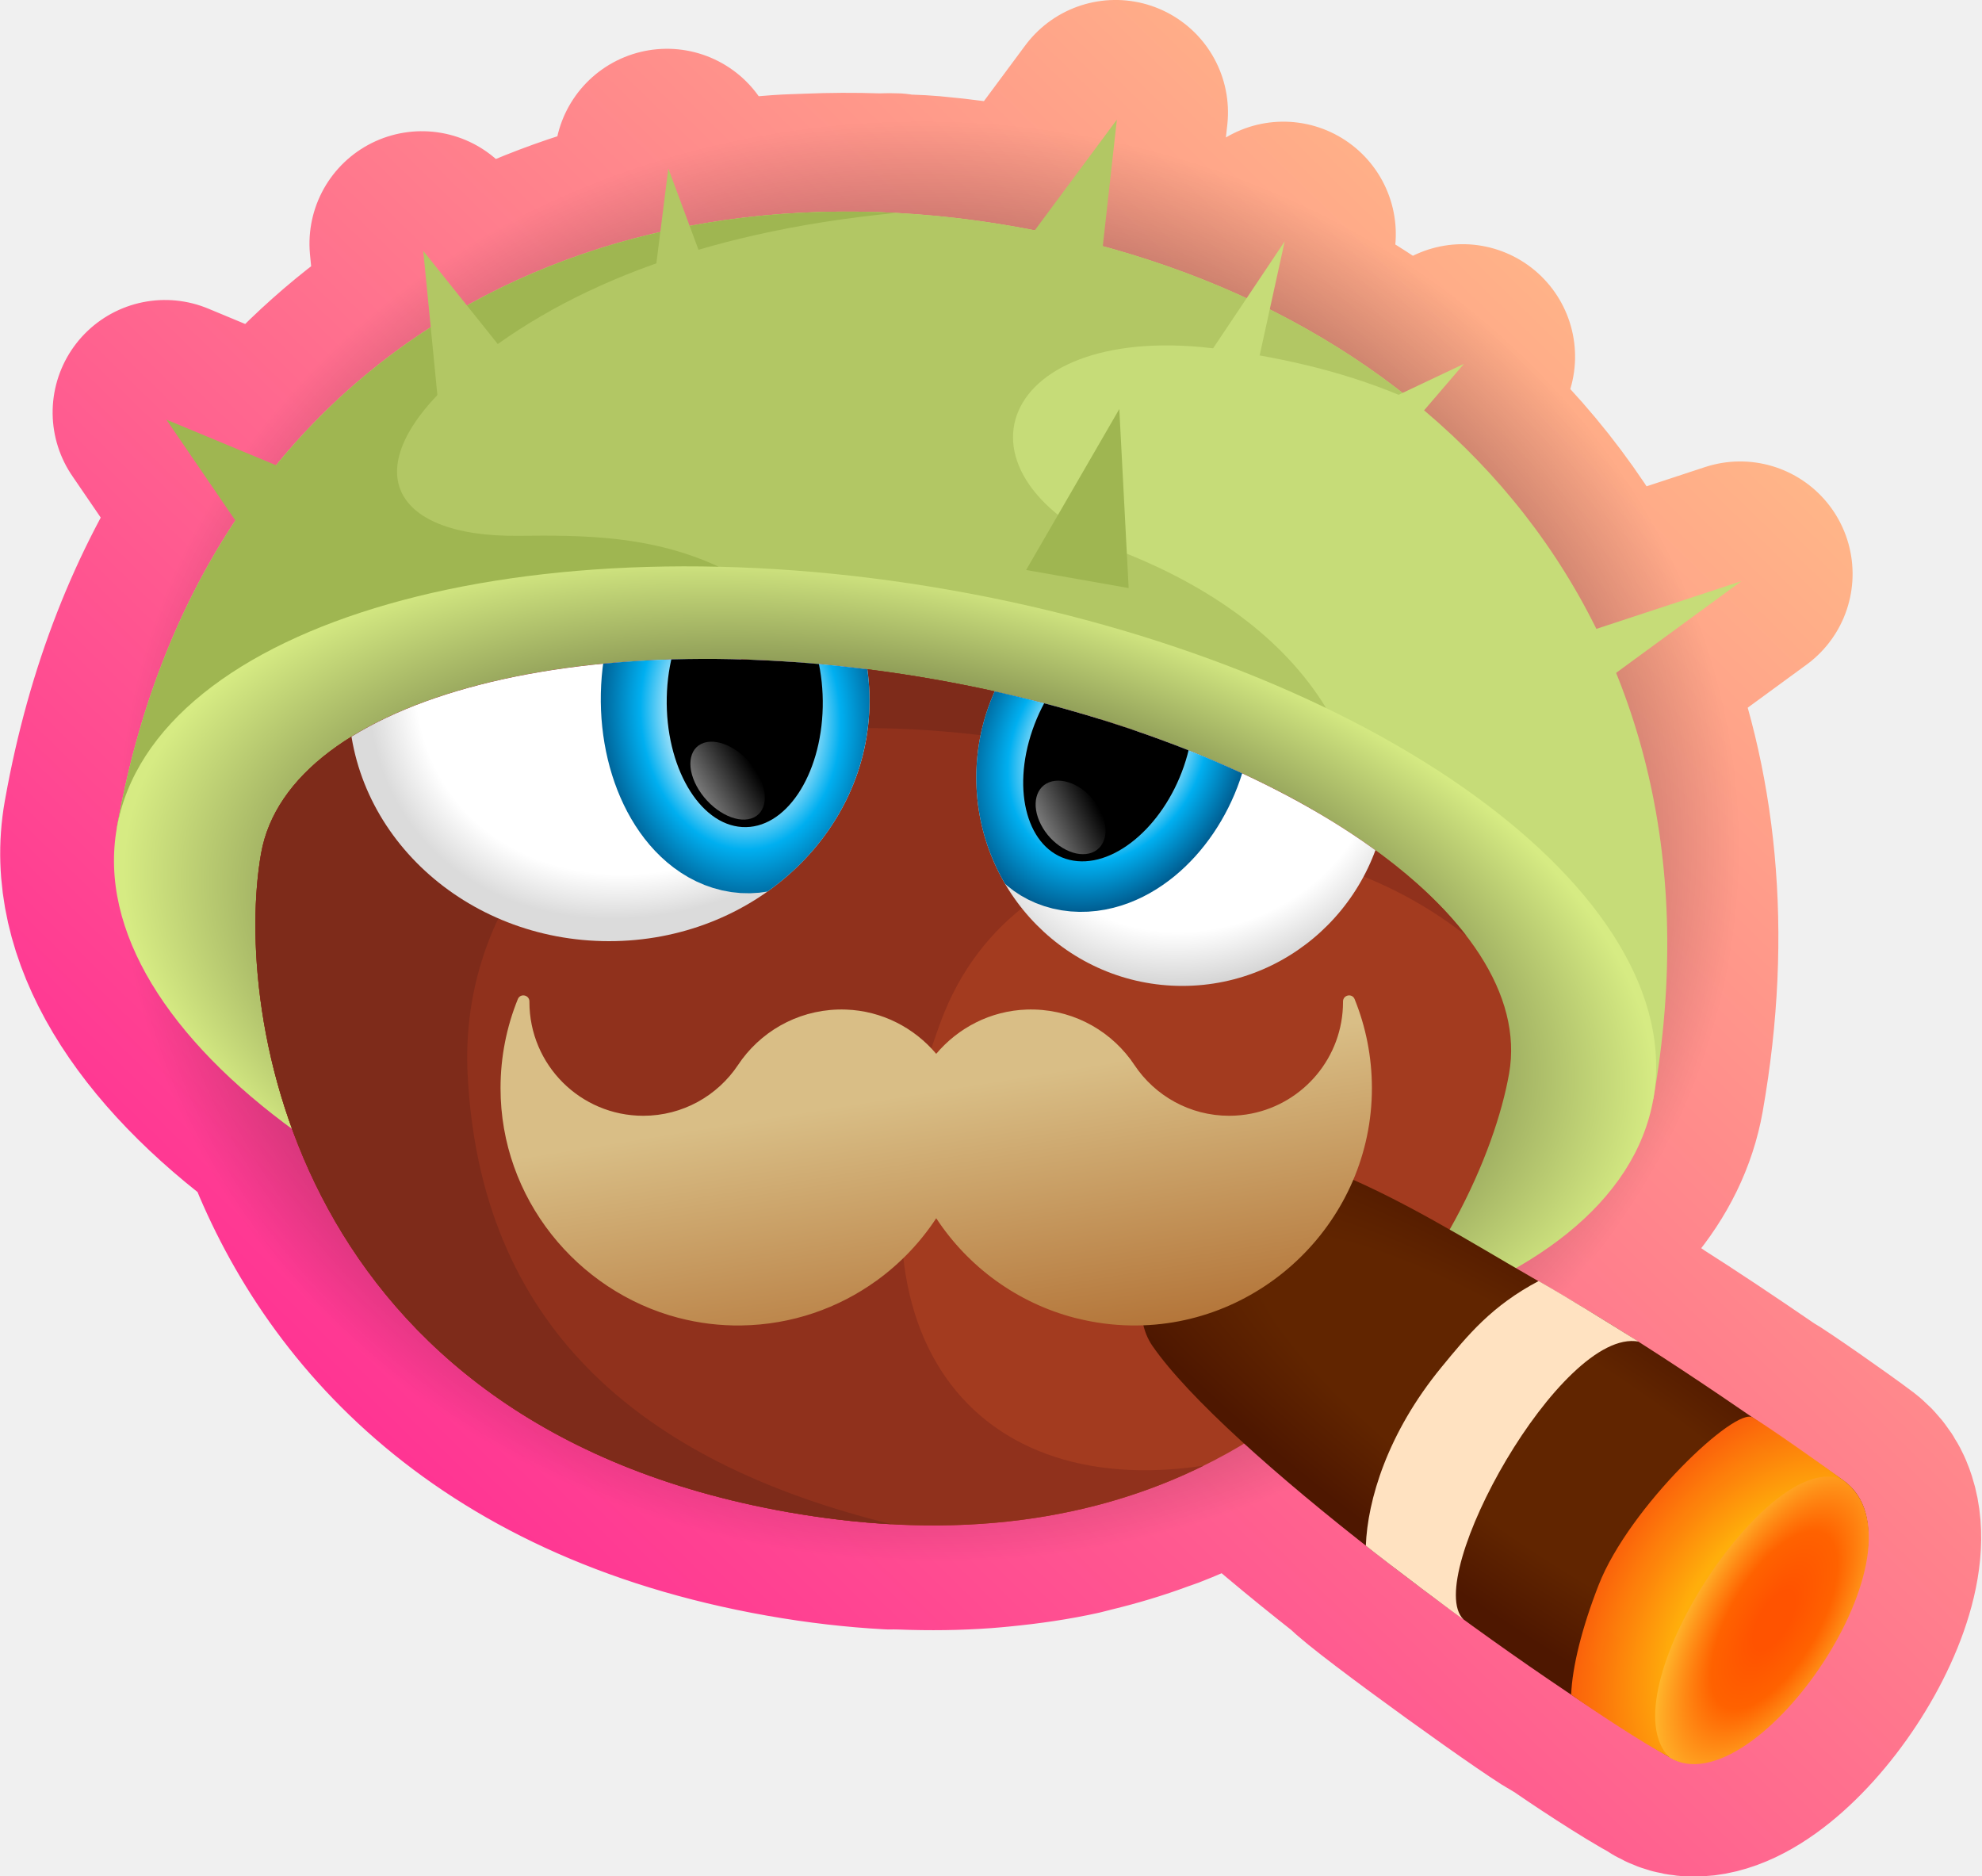
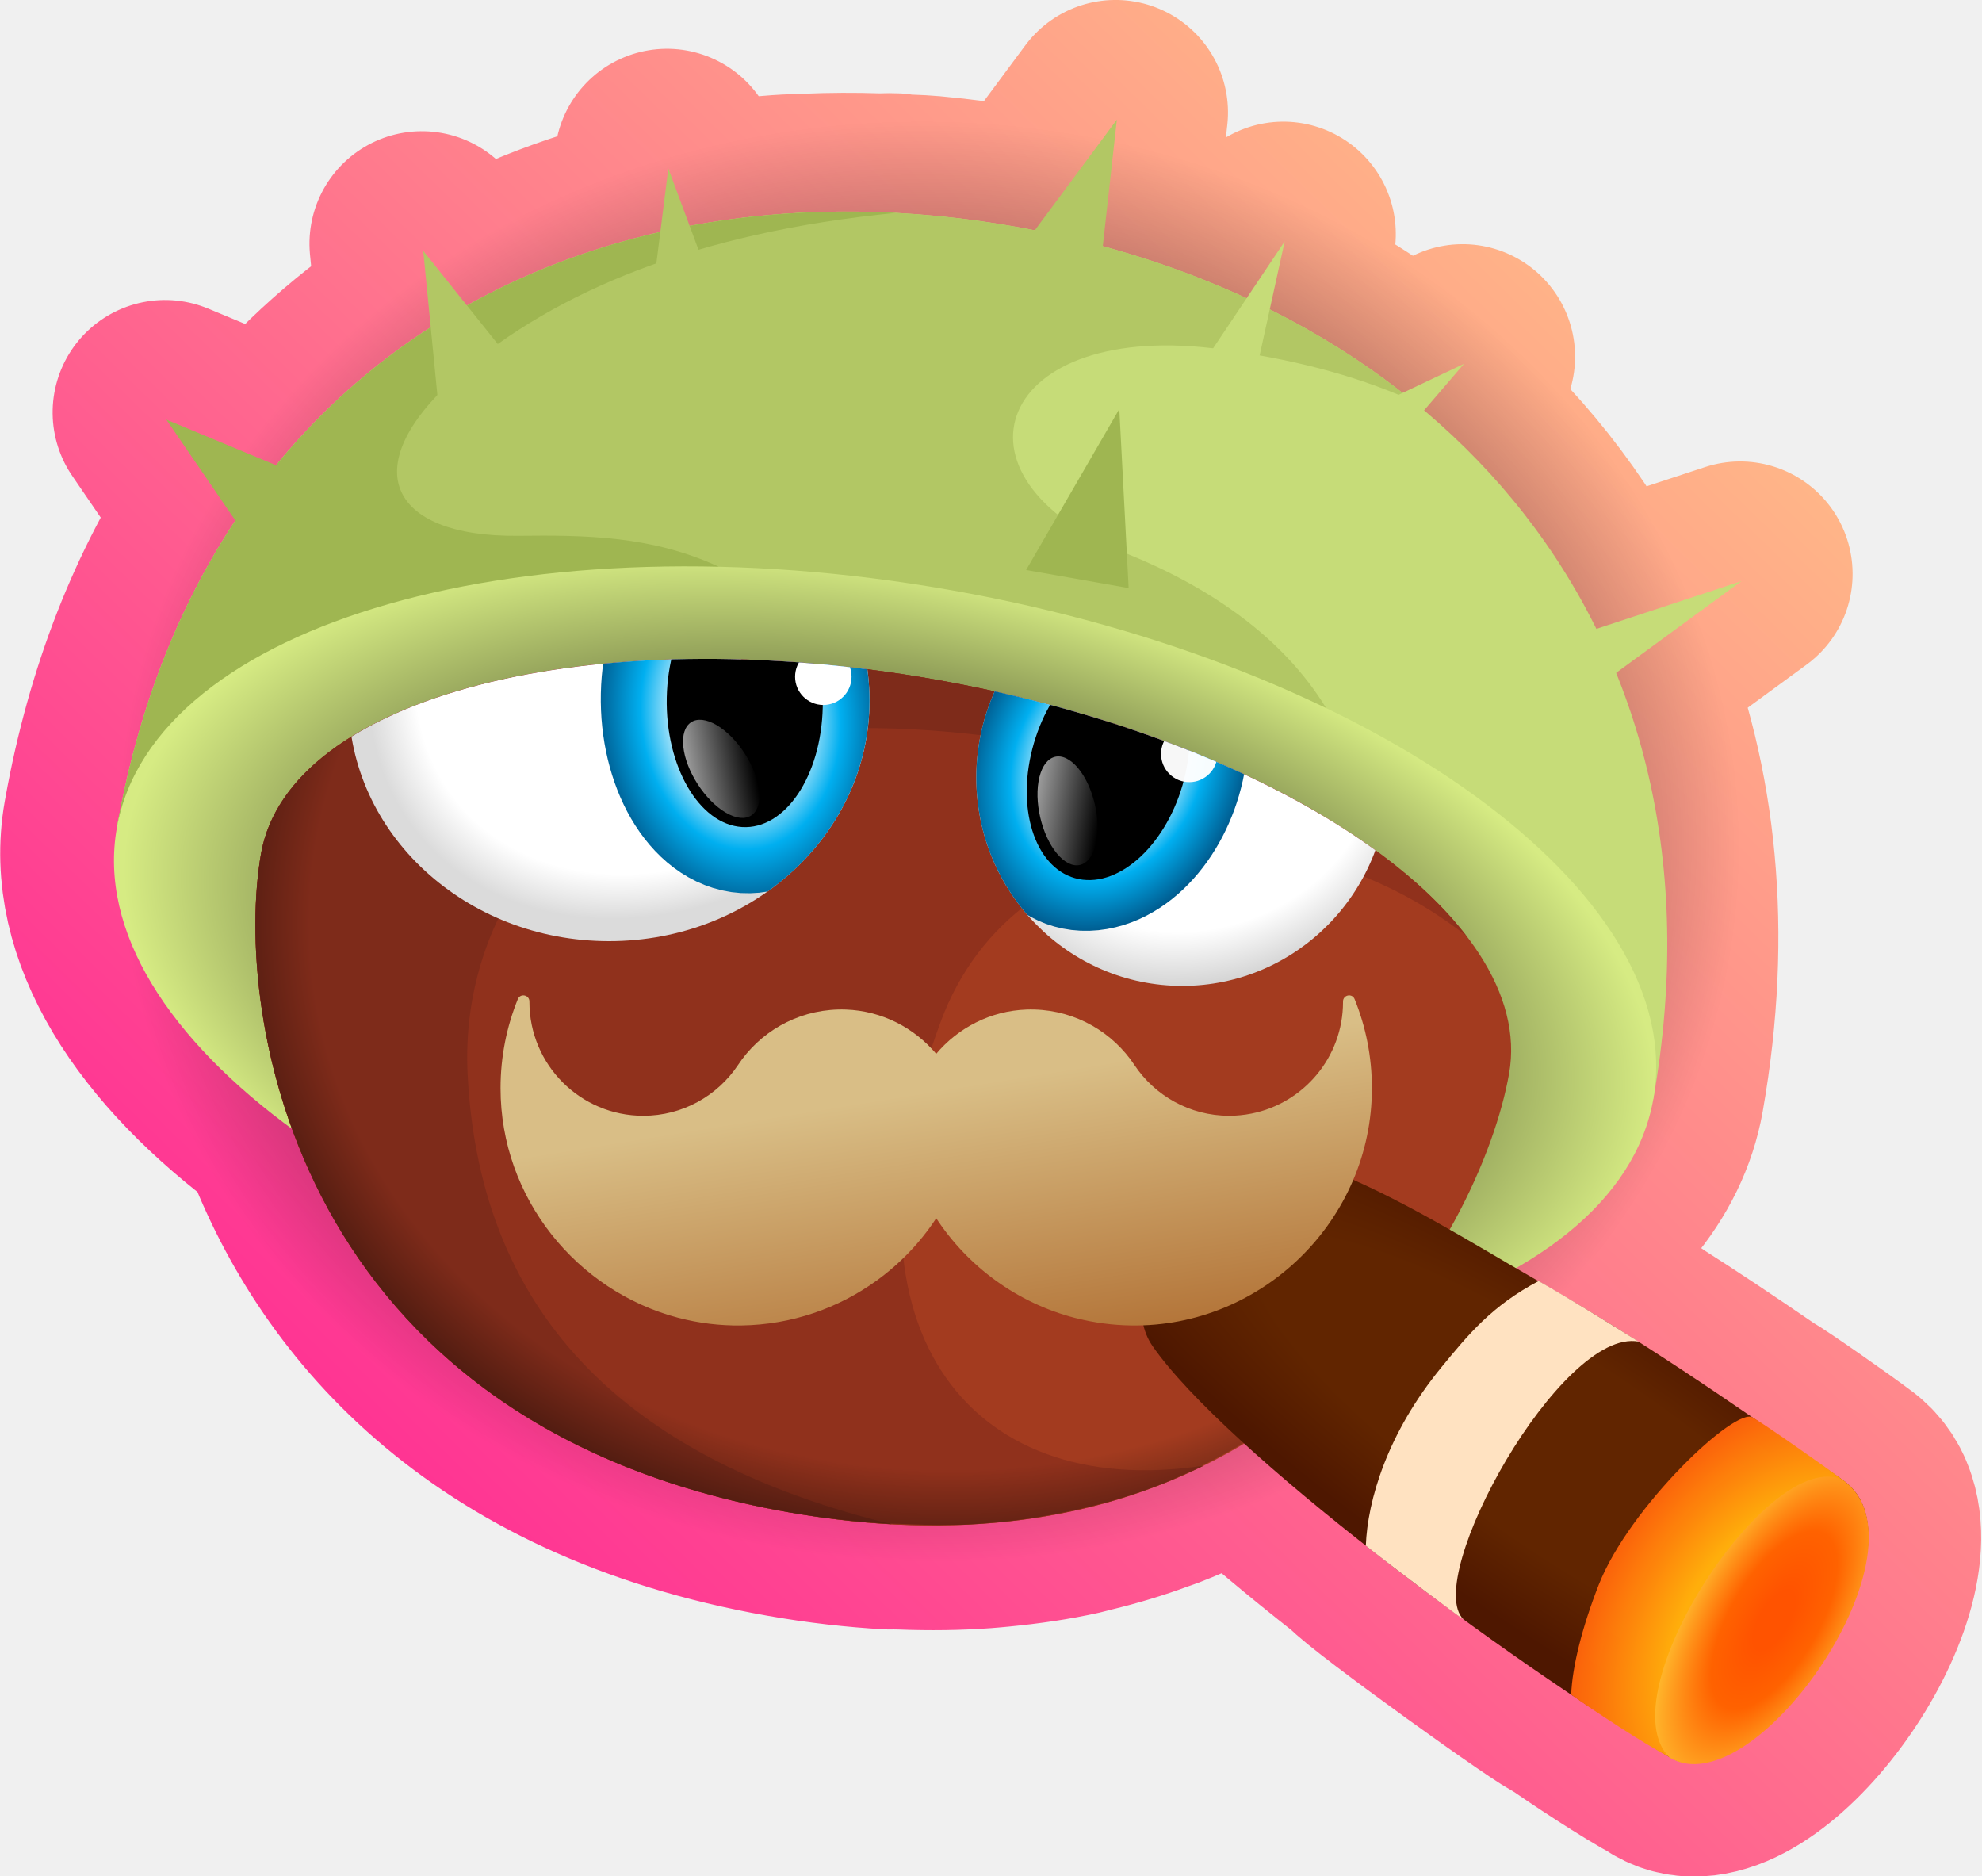
<svg xmlns="http://www.w3.org/2000/svg" xmlns:xlink="http://www.w3.org/1999/xlink" width="705.117" height="667.292" version="1.1" viewBox="0 0 705.117 667.292" xml:space="preserve">
  <defs>
+     <linearGradient id="linearGradient46">
+       <stop stop-color="#9b9b9b" offset="0" />
+       <stop stop-color="#9b9b9b" stop-opacity="0" offset="1" />
+     </linearGradient>
    <linearGradient id="linearGradient85">
      <stop stop-color="#fff" offset=".383" />
      <stop stop-color="#00aff0" offset=".702" />
      <stop stop-color="#005e92" offset="1" />
    </linearGradient>
    <linearGradient id="linearGradient24" x1="511.065" x2="189.636" y1="590.299" y2="115.993" gradientTransform="rotate(210 331.2074 310.9478)" gradientUnits="userSpaceOnUse">
      <stop stop-color="#ff1796" offset="0" />
      <stop stop-color="#ffbb87" offset="1" />
    </linearGradient>
    <radialGradient id="radialGradient29" cx="313.483" cy="305.486" r="218.295" gradientTransform="matrix(-.6156615 .7880107 -.8870128 -.6930103 797.7991 263.5805)" gradientUnits="userSpaceOnUse">
      <stop offset=".194" />
      <stop stop-opacity="0" offset=".881" />
    </radialGradient>
    <clipPath id="clipPath31">
      <path d="m805.765 196.898-571.577-330-330 571.577 571.577 330z" stroke-width="1" />
    </clipPath>
    <clipPath id="clipPath32">
      <path d="m805.765 196.898-571.577-330-330 571.577 571.577 330z" stroke-width="1" />
    </clipPath>
    <clipPath id="clipPath33">
      <path d="m805.765 196.898-571.577-330-330 571.577 571.577 330z" stroke-width="1" />
    </clipPath>
    <clipPath id="clipPath34">
      <path d="m805.765 196.898-571.577-330-330 571.577 571.577 330z" stroke-width="1" />
    </clipPath>
    <clipPath id="clipPath35">
      <path d="m805.765 196.898-571.577-330-330 571.577 571.577 330z" stroke-width="1" />
    </clipPath>
    <clipPath id="clipPath36">
      <path d="m805.765 196.898-571.577-330-330 571.577 571.577 330z" stroke-width="1" />
    </clipPath>
    <clipPath id="clipPath37">
      <path d="m805.765 196.898-571.577-330-330 571.577 571.577 330z" stroke-width="1" />
    </clipPath>
    <clipPath id="clipPath38">
      <path d="m805.765 196.898-571.577-330-330 571.577 571.577 330z" stroke-width="1" />
    </clipPath>
    <clipPath id="clipPath39">
      <path d="m805.765 196.898-571.577-330-330 571.577 571.577 330z" stroke-width="1" />
    </clipPath>
    <clipPath id="clipPath40">
      <path d="m805.765 196.898-571.577-330-330 571.577 571.577 330z" stroke-width="1" />
    </clipPath>
    <clipPath id="clipPath41">
      <path d="m805.765 196.898-571.577-330-330 571.577 571.577 330z" stroke-width="1" />
    </clipPath>
    <clipPath id="clipPath42">
      <path d="m805.765 196.898-571.577-330-330 571.577 571.577 330z" stroke-width="1" />
    </clipPath>
    <clipPath id="clipPath43">
      <path d="m805.765 196.898-571.577-330-330 571.577 571.577 330z" stroke-width="1" />
    </clipPath>
    <clipPath id="clipPath44">
      <path d="m805.765 196.898-571.577-330-330 571.577 571.577 330z" stroke-width="1" />
    </clipPath>
    <clipPath id="clipPath45">
      <path d="m805.765 196.898-571.577-330-330 571.577 571.577 330z" stroke-width="1" />
    </clipPath>
    <radialGradient id="radialGradient50" cx="461.81" cy="175.58" r="90.334" gradientTransform="matrix(-1.723722 -.1164397 .02954058 -.4373058 1319.094 361.9871)" gradientUnits="userSpaceOnUse">
      <stop stop-color="#612500" offset=".548" />
      <stop stop-color="#4e1700" offset="1" />
    </radialGradient>
    <radialGradient id="radialGradient52" cx="586.139" cy="229.387" r="16.823" gradientTransform="matrix(1.829804 -13.53833 5.953003 .8045912 -1850.211 7982.191)" gradientUnits="userSpaceOnUse">
      <stop stop-color="#ff5300" offset=".033" />
      <stop stop-color="#ff6200" offset=".1" />
      <stop stop-color="#ffd039" offset=".219" />
    </radialGradient>
    <linearGradient id="linearGradient59" x1="17.936" x2="47.617" y1="249.477" y2="433.129" gradientTransform="matrix(1.123188 0 0 1.123188 -52.2965 -55.8889)" gradientUnits="userSpaceOnUse">
      <stop stop-color="#d9be86" offset="0" />
      <stop stop-color="#b27236" offset=".885" />
    </linearGradient>
    <radialGradient id="radialGradient54" cx="593.665" cy="229.777" r="27.003" gradientTransform="matrix(1.845544 .1594088 -.2166278 2.507992 -452.1936 -440.2747)" gradientUnits="userSpaceOnUse">
      <stop stop-color="#ffae0b" offset=".499" />
      <stop stop-color="#ff6f0b" stop-opacity=".98" offset=".84" />
      <stop stop-color="#ff530b" stop-opacity=".961" offset="1" />
    </radialGradient>
    <radialGradient id="radialGradient63" cx="381.471" cy="-113.258" r="69.498" gradientTransform="matrix(-2.751694 2.161045 -1.713437 -2.181748 1237.345 -1146.428)" gradientUnits="userSpaceOnUse">
      <stop stop-color="#fff" offset=".315" />
      <stop stop-color="#dbdbdb" offset=".371" />
    </radialGradient>
    <radialGradient id="radialGradient65" cx="518.155" cy="-24.588" r="54.968" gradientTransform="matrix(2.581808 -.9757052 .803875 2.127129 -797.7599 525.0237)" gradientUnits="userSpaceOnUse">
      <stop stop-color="#fff" offset=".315" />
      <stop stop-color="#d4d4d4" offset=".43" />
    </radialGradient>
-     <linearGradient id="linearGradient68" x1="361.168" x2="376.207" y1="103.213" y2="103.213" gradientTransform="matrix(1.071697 0 0 1.028949 -33.33184 -16.48811)" gradientUnits="userSpaceOnUse">
-       <stop stop-color="#f9f9f9" stop-opacity=".485" offset="0" />
-       <stop stop-color="#f9f9f9" stop-opacity="0" offset="1" />
-     </linearGradient>
-     <linearGradient id="linearGradient70" x1="447.672" x2="461.049" y1="90.758" y2="90.758" gradientTransform="matrix(1.029932 0 0 1.029932 2.044512 -29.40381)" gradientUnits="userSpaceOnUse">
-       <stop stop-color="#f9f9f9" stop-opacity=".486" offset="0" />
-       <stop stop-color="#f9f9f9" stop-opacity="0" offset="1" />
-     </linearGradient>
    <radialGradient id="radialGradient6" cx="336.627" cy="265.806" r="187.224" gradientTransform="matrix(-.2790109 .5101452 -.9709108 -.5310148 700.0214 234.7446)" gradientUnits="userSpaceOnUse">
      <stop offset=".217" />
      <stop stop-color="#d6eb83" offset="1" />
    </radialGradient>
    <clipPath id="clipPath6">
      <ellipse transform="matrix(.7660444 .6427876 .6427876 -.7660444 0 0)" cx="515.38" cy="-33.464" rx="54.968" ry="55.581" />
    </clipPath>
    <clipPath id="clipPath8">
      <ellipse transform="matrix(.7660444 .6427876 .6427876 -.7660444 -6.915119e-7 -2.125015e-7)" cx="362.426" cy="-54.012" rx="69.498" ry="64.192" />
    </clipPath>
    <radialGradient id="radialGradient8" cx="394.265" cy="-77.516" r="38.468" gradientTransform="matrix(.988141 -.06478007 .08607897 1.316495 11.59324 50.98111)" gradientUnits="userSpaceOnUse" xlink:href="#linearGradient85" />
-     <radialGradient id="radialGradient20" cx="454.027" cy="-220.992" r="31.606" gradientTransform="matrix(1 0 0 1.403129 0 89.08852)" gradientUnits="userSpaceOnUse" xlink:href="#linearGradient85" />
+     <radialGradient id="radialGradient20" cx="454.027" cy="-220.992" r="31.606" gradientTransform="matrix(1 0 0 1.403129 1.233781 93.20923)" gradientUnits="userSpaceOnUse" xlink:href="#linearGradient85" />
    <clipPath id="clipPath23">
      <path d="m418.75 139.215c-116.566-67.299-199.486 7.386-220.732 44.186-21.246 36.799 27.084 104.476 107.948 151.163 80.863 46.687 163.638 54.703 184.884 17.904 21.246-36.799 44.465-145.954-72.099-213.252z" />
    </clipPath>
+     <radialGradient id="radialGradient30" cx="342.726" cy="196.631" r="157.516" gradientTransform="matrix(-3.560261 -2.987414 2.558134 -3.048665 1067.703 1910.677)" gradientUnits="userSpaceOnUse">
+       <stop stop-opacity="0" offset=".233" />
+       <stop offset=".313" />
+     </radialGradient>
+     <linearGradient id="linearGradient47" x1="469.447" x2="491.479" y1="-223.72" y2="-223.72" gradientTransform="translate(3.149242 -24.15301)" gradientUnits="userSpaceOnUse" xlink:href="#linearGradient46" />
+     <linearGradient id="linearGradient48" x1="469.447" x2="491.479" y1="-223.72" y2="-223.72" gradientTransform="translate(103.5618 -222.3918)" gradientUnits="userSpaceOnUse" xlink:href="#linearGradient46" />
  </defs>
  <g transform="matrix(1.333333,0,0,-1.333333,-104.9291,733.5874)">
    <g transform="rotate(-40,366.9616,322.3619)" stroke-linejoin="round">
      <path d="m323.481 82.543c-30.056 0.472-57 8.167-79.199 19.484-43.899-1.102-85.534 10.825-106.199 46.617-0.236 0.41-0.343 0.599-0.314 0.549-8.944 15.569-16.064 31.302-21.389 47.062-2.663 7.884-4.876 15.772-6.645 23.641h2e-3c-0.239 1.061-0.403 2.119-0.625 3.18l-13.041 3.648a30.003 30.003 0 0 0-0.9 57.514l10.354 3.25c0.758 7.762 1.888 15.439 3.496 22.986l-2.299 2.252a30.003 30.003 0 0 0 21.275 50.518c2.894 5.619 6.007 11.127 9.379 16.5a30.003 30.003 0 0 0 33.396 41.721c1.016 1.014 2.017 2.096 3.035 3.088 2.644 2.575 4.814 4.435 6.309 5.799 4.977 4.54 10.18 8.963 15.643 13.238a30.003 30.003 0 0 0 2e-3 0c-0.864-0.676 0.335 0.593 4 3.352a30.003 30.003 0 0 0 0.873 0.365c1.997 1.578 4.138 3.362 7.674 5.824 3.217 2.24 6.505 4.415 9.838 6.541l-1.107 18.477a30.003 30.003 0 0 0 54.918 18.422l1.979-2.971a30.003 30.003 0 0 0 52.17 7.209c2.068 0.297 4.137 0.523 6.207 0.766l0.236 0.516a30.003 30.003 0 0 0 54.592-0.725c10.963-1.417 21.812-3.681 32.469-6.816l8.682 14.012a30.003 30.003 0 0 0 54.635-22.963l-4.682-19.047c28.014-19.217 52.758-45.87 72.318-79.746a30.003 30.003 0 0 0 0.01-0.01c6.973-12.078 10.163-25.217 10.682-38.588 11.923 1.575 23.774 2.872 36.504 4.115 5.516 0.915 8.938 1.079 14.473 1.574 6.011 0.538 11.454 0.972 15.564 1.189 1.391 0.114 2.732 0.171 3.949 0.166 1.755-8e-3 2.093-0.056 1.146-0.029l0.037-2e-3c0.541-0.016 1.532-0.037 3.043-0.186a30.003 30.003 0 0 0 0.045-4e-3c1.625-0.162 1.99-0.247 1.26-0.154 0.506-0.065 1.476-0.181 2.908-0.461a30.003 30.003 0 0 0 0.072-0.014c1.279-0.253 1.576-0.345 1.096-0.238 0.773-0.172 1.775-0.41 3.012-0.777a30.003 30.003 0 0 0 0.105-0.031c0.936-0.282 0.919-0.286 0.58-0.182 1.167-0.366 2.32-0.782 3.451-1.24a30.003 30.003 0 0 0 2e-3 0c1.698-0.688 2.786-1.247 3.346-1.527a30.003 30.003 0 0 0 0.182-0.09c1.29-0.657 2.573-1.394 3.842-2.197 14.307-8.989 20.562-21.363 25.002-33.213 4.452-11.881 6.644-24.232 7.164-36.604s-0.412-24.601-5.008-37.096c-4.595-12.495-16.107-28.818-35.785-32.055a30.003 30.003 0 0 0-1.025-0.045c-10.221-2.019-21.507-3.277-29.412-3.98-0.058-0.011-0.203-0.055-0.26-0.066-1.664-0.331-2.708-0.467-3.902-0.627-2.389-0.319-5.027-0.601-8.156-0.906-6.259-0.61-14.257-1.269-22.473-1.869s-16.585-1.134-23.553-1.469c-3.484-0.167-6.597-0.288-9.371-0.334-1.964-0.033-3.526-0.102-6.107 0.102-8.18-0.246-16.191-0.361-23.963-0.332-0.976-1.927-1.854-3.939-2.883-5.814l-2e-3 -2e-3c-1.266-2.306-1.798-3.074-1.418-2.406a30.003 30.003 0 0 0-4e-3 -4e-3c-3.547-6.233-7.531-12.319-11.918-18.256a30.003 30.003 0 0 0-2e-3 -2e-3c0.22 0.298-0.355-0.617-1.887-2.617a30.003 30.003 0 0 0-2e-3 -4e-3c-4.931-6.437-10.301-12.438-15.912-18.158a30.003 30.003 0 0 0-2e-3 -2e-3c-1.003-1.022-2.165-2.208-3.523-3.527-5.81-5.644-12.071-11.03-18.742-16.203a30.003 30.003 0 0 0 0-2e-3c-0.041-0.032-1.148-0.953-2.754-2.18a30.003 30.003 0 0 0-0.154-0.191c-8.002-6-16.704-11.769-26.174-17.236a30.003 30.003 0 0 0 0-2e-3c-38.984-22.507-76.502-31.003-110.162-30.475zm0.549 58.727c22.565-0.423 48.807 5.925 79.613 23.711 7.322 4.228 13.902 8.601 19.902 13.084a30.003 30.003 0 0 0 0.098 0.121c-0.186-0.139 0.508 0.457 2.314 1.857 5.091 3.948 9.662 7.9 13.701 11.824a30.003 30.003 0 0 0 4e-3 4e-3c0.707 0.686 1.522 1.513 2.504 2.514 4.291 4.374 8.043 8.623 11.105 12.621-0.406-0.529-0.036 0.031 1.268 1.795 3.06 4.142 5.731 8.24 8.025 12.271 1.138 2 1.498 2.564 0.969 1.6a30.003 30.003 0 0 0 2e-3 2e-3c1.45 2.642 2.65 5.148 3.785 7.611a30.003 30.003 0 0 0 0.193 1.039c1.903 4.266 2.956 6.277 2.693 5.596a30.003 30.003 0 0 0 2e-3 6e-3c0.399 1.037 0.78 2.067 1.141 3.092a30.003 30.003 0 0 0 29.668 19.994c12.168-0.558 26.719-0.546 41.943-0.053a30.003 30.003 0 0 0 6.387-0.902l-0.859 0.561c-4.697 0.72-2.137 0.201-0.4 0.23 1.736 0.029 4.395 0.123 7.492 0.271 6.195 0.298 14.232 0.807 22.066 1.379s15.532 1.211 21.016 1.746c2.742 0.267 4.987 0.521 6.043 0.662 0.528 0.07 0.848 0.145 0.131 2e-3 -0.358-0.071-0.87-0.125-2.678-0.699-0.56-0.178-1.818-0.752-2.838-1.18a30.003 30.003 0 0 0 9.646 2.598c3.835 0.32 11.922 1.337 18.725 2.297 0.316 2.494 0.533 5.602 0.396 8.861-0.27 6.436-1.694 13.51-3.402 18.068-0.161 0.43-0.263 0.433-0.432 0.801-2.525-0.194-3.864-0.268-6.676-0.52-5.899-0.528-14.65-1.803-10.863-1.078a30.003 30.003 0 0 0-1.602-0.205 30.003 30.003 0 0 0-1.305-0.219c-12.621-1.231-23.999-2.475-35.271-3.973a30.003 30.003 0 0 0-0.154 0.016c-10.236-1.477-20.062-2.842-29.113-4.498l0.016 0.014a30.003 30.003 0 0 0-0.205-0.094c-0.739-0.131-1.48-0.261-2.219-0.395-2.27-0.409-4.577-0.809-6.912-1.207a30.003 30.003 0 0 0-33.039 40.342c6.581 17.116 5.462 27.427 1.699 33.949a30.003 30.003 0 0 0-4e-3 6e-3c-19.209 33.271-42.833 55.474-68.75 69.201a30.003 30.003 0 0 0-4.34 3.715 30.003 30.003 0 0 0-5.273 0.938c-19.088 8.395-39.456 12.524-60.689 12.58a30.003 30.003 0 0 0-3.033 0.615 30.003 30.003 0 0 0-3.223-0.719c-11.666-0.409-23.565-2.044-35.553-4.91a30.003 30.003 0 0 0-3.154-0.045 30.003 30.003 0 0 0-2.602-1.424c-5.59-1.517-11.195-3.302-16.799-5.354a30.003 30.003 0 0 0-2e-3 0c-5.603-2.05-11.201-4.367-16.781-6.949a30.003 30.003 0 0 0-7.539-1.506 30.003 30.003 0 0 0-7.197-5.961c-1.387-0.764-2.776-1.549-4.162-2.35-5.88-3.395-11.522-6.978-16.916-10.734-1.532-1.067-3.9-3.016-7.475-5.736a30.003 30.003 0 0 0-0.523-0.221c-0.34-0.331 0.134-0.035-1.857-1.594l-2e-3 -2e-3c-4.211-3.296-8.254-6.73-12.182-10.312a30.003 30.003 0 0 0-2e-3 -2e-3c-2.252-2.054-3.925-3.523-4.887-4.459-5.438-5.295-10.365-10.502-14.584-15.645a30.003 30.003 0 0 0-2.633-2.002 30.003 30.003 0 0 0-1.613-3.379c-9.721-12.81-17.353-26.452-22.771-40.707a30.003 30.003 0 0 0-2.438-3.582 30.003 30.003 0 0 0-0.629-5.307c-4.516-14.559-6.79-29.713-6.592-45.453a30.003 30.003 0 0 0-1.527-7.512 30.003 30.003 0 0 0 2.494-7.77c0.641-5.646 1.603-11.365 2.904-17.156 1.302-5.795 2.943-11.662 4.947-17.594 4.01-11.869 9.472-24.018 16.574-36.381a30.003 30.003 0 0 0 2e-3 -4e-3c0.217-0.377 0.295-0.517 0.24-0.422a30.003 30.003 0 0 0 4e-3 -8e-3c5.483-9.497 24.196-18.812 59.469-16.504a30.003 30.003 0 0 0 16.959-3.957c16.104-9.298 34.993-16.491 57.559-16.914zm103.377 39.299a30.003 30.003 0 0 0 0.504 0.129l-0.074 0.117c3.223 1.667 2.989 1.627-0.43-0.246zm156.529 66.094a30.003 30.003 0 0 0 14.326 14.928c-0.316-0.152-0.311-0.091-0.682-0.283-2.491-1.292-8.083-1.813-13.645-14.645zm52.895 21.521a30.003 30.003 0 0 0 8.418 0.43c-0.102 0.011-0.295 0.031-0.572 0.053l-7.17-0.309c-0.243-0.04-0.441-0.125-0.676-0.174zm-57.318 24.191c0.311 0.177 0.374 0.218 0.209 0.121l-0.019 0.055a30.003 30.003 0 0 0-0.189-0.176zm-73.873 31.457a30.003 30.003 0 0 0 0.764 1.336l-0.371-0.301c0.31 0.768 0.135 0.433-0.393-1.035zm88.273 27.834c0.555 0.133 2.323 0.602 5.197 0.791l-2.02-0.26z" display="none" fill-opacity="0" stop-color="#000000" stroke="#fff" stroke-width="23.425" />
      <path d="m246.984 479.946 2.202-36.701c-1.563-0.862-3.122-1.742-4.677-2.639-6.6-3.81-12.957-7.846-19.058-12.095-2.96-2.061-5.661-4.324-8.498-6.483 0.31 0.318 0.538 0.626 0.85 0.945-1.259-0.948-2.319-2.042-3.554-3.009-4.837-3.786-9.461-7.714-13.914-11.777-1.873-1.709-3.795-3.374-5.598-5.129-5.975-5.818-11.68-11.809-16.849-18.11l-14.217 8.09 9.267-14.364c-11.355-14.963-20.431-31.121-26.917-48.185l-18.308 3.67 14.631-14.328c-5.424-17.487-8.174-35.824-7.936-54.719l-30.25-9.498 31.406-8.79c0.764-6.731 1.907-13.519 3.442-20.351 1.535-6.832 3.462-13.709 5.796-20.617 4.668-13.816 10.959-27.757 18.982-41.724 0.094-0.164 0.185-0.327 0.279-0.49 13.792-23.889 46.175-34.138 87.408-31.44 39.653-22.895 97.382-33.498 167.172 6.795 8.45 4.878 16.141 9.982 23.177 15.258-0.067-0.037-0.135-0.057-0.202-0.091 0.953 0.713 1.797 1.45 2.725 2.17 5.881 4.56 11.296 9.23 16.22 14.014 1.033 1.004 2.023 2.01 3.016 3.022 4.952 5.047 9.513 10.172 13.511 15.391 0.561 0.733 1.035 1.473 1.578 2.208 3.724 5.04 7.052 10.132 9.973 15.266 0.382 0.671 0.826 1.332 1.195 2.005 2.1 3.826 4.023 7.665 5.717 11.511-0.209-0.238-0.432-0.417-0.641-0.651 1.049 2.352 2.389 4.693 3.295 7.046l2e-3 4e-3c0.5 1.298 0.978 2.596 1.435 3.893 13.257-0.608 28.475-0.582 44.29-0.069l7e-3 -0.011c6.158-0.945 67.041 3.661 67.521 4.767 6.885 0.574 22.445 2.33 30.584 4.055 0.11-0.012 0.22-0.022 0.33-0.031 23.237 3.822 19.432 70.282-2.514 84.002-0.473 0.301-0.956 0.576-1.447 0.826-0.389 0.195-0.778 0.385-1.178 0.547-0.388 0.157-0.781 0.298-1.179 0.423-0.077 0.025-0.154 0.052-0.232 0.075-0.337 0.1-0.678 0.184-1.021 0.26-0.123 0.028-0.245 0.06-0.369 0.084-0.318 0.062-0.642 0.106-0.965 0.148-0.144 0.019-0.286 0.044-0.432 0.059-0.34 0.033-0.686 0.047-1.033 0.057-0.13 4e-3 -0.257 0.016-0.388 0.016-0.479 2e-3 -0.962-0.016-1.453-0.06-5.487-0.26-25.509-1.986-29.087-2.671-0.061-4e-3 -0.12-0.017-0.181-0.031-12.828-1.252-24.573-2.533-36.31-4.092 0.034 0.02 0.069 0.041 0.104 0.061-10.329-1.492-20.697-2.919-30.819-4.77-6e-3 -0.017-0.013-0.033-0.02-0.049-0.766-0.136-1.537-0.273-2.31-0.412-2.125-0.383-4.342-0.766-6.631-1.156 8.666 22.538 9.15 43.319-0.322 59.724l-2e-3 -2e-3c-21.693 37.573-49.508 64.199-80.69 80.714l9.893 40.253-21.471-34.65c-23.004 10.117-47.576 15.052-72.688 15.117l0.176 16.34-7.562-16.461c-13.75-0.482-27.632-2.404-41.477-5.715l-8.613 16.467 1.975-18.161c-6.437-1.747-12.86-3.794-19.253-6.133-6.393-2.34-12.754-4.973-19.07-7.895z" fill="none" stroke="url(#linearGradient24)" stroke-width="60" />
      <path d="m498.209 226.15c7.14 18.552 9.907 37.06 9.907 54.231 22.951 34.359 30.267 67.525 16.475 91.413l-2e-3 -2e-3c-21.693 37.573-49.509 64.198-80.69 80.713l-11.577 5.603c-23.004 10.117-47.576 15.052-72.688 15.117l-7.386-0.121c-13.75-0.482-27.632-2.404-41.477-5.714l-6.637-1.694c-6.437-1.747-12.861-3.794-19.254-6.133-6.393-2.34-12.755-4.974-19.07-7.896l-16.623-8.422c-1.563-0.862-3.122-1.742-4.677-2.639-6.6-3.81-12.957-7.847-19.059-12.095-2.96-2.061-5.661-4.324-8.498-6.483 0.31 0.318 0.539 0.626 0.851 0.945-1.259-0.948-2.32-2.042-3.555-3.008-4.837-3.786-9.461-7.715-13.914-11.778-1.873-1.709-3.794-3.373-5.597-5.129-5.975-5.818-11.679-11.809-16.849-18.109l-4.951-6.274c-11.355-14.963-20.432-31.121-26.917-48.184l-3.677-10.659c-5.424-17.487-8.174-35.824-7.936-54.719l1.156-18.287c0.764-6.731 1.907-13.518 3.443-20.35 1.535-6.832 3.463-13.709 5.796-20.616 4.668-13.816 10.959-27.758 18.982-41.724 0.094-0.164 0.185-0.327 0.28-0.49 13.792-23.889 46.174-34.137 87.407-31.439 39.653-22.895 97.383-33.498 167.172 6.795 8.45 4.878 16.141 9.982 23.178 15.258-0.067-0.037-0.135-0.057-0.203-0.092 0.953 0.713 1.796 1.45 2.724 2.17 5.881 4.56 11.295 9.23 16.22 14.014 1.033 1.004 2.023 2.01 3.016 3.022 4.952 5.047 9.514 10.171 13.511 15.39 0.561 0.733 1.035 1.473 1.578 2.208 3.724 5.04 7.051 10.132 9.972 15.265 0.382 0.671 0.827 1.333 1.196 2.006 2.1 3.826 4.023 7.664 5.717 11.511-0.209-0.238-0.432-0.416-0.642-0.65 1.049 2.352 2.389 4.693 3.294 7.046z" fill="none" stroke="url(#radialGradient29)" stroke-width="60" />
    </g>
    <g transform="rotate(-40 364.2566 321.1681)" fill-rule="evenodd">
      <path d="m164.173 163.86c-63.789 110.486-19.113 219.481 80.444 276.961 99.555 57.478 216.29 41.673 280.079-68.813z" clip-path="url(#clipPath38)" fill="#c6dc78" />
      <path d="m164.173 163.86c-63.789 110.486-19.113 219.481 80.444 276.961 35.893 20.723 74.017 31.918 111.093 32.586-17.414-4.987-32.864-12.912-47.529-22.071-51.749-32.315-36.624-75.129 15.104-58.256 22.552 7.359 46.169 9.835 67.38 2.752l10.147-95.349z" clip-path="url(#clipPath33)" fill="#b2c764" />
      <path d="m164.173 163.86c-57.761 100.044-26.586 198.868 53.738 259.327-37.671-38.444-56.035-74.581-61.429-107.068-6.274-37.754 13.356-46.234 39.618-23.683 13.767 11.823 27.338 22.911 46.212 28.046l-10.057-117.315z" clip-path="url(#clipPath44)" fill="#9fb651" />
      <path d="m293.856 355.537c-99.286-57.323-157.542-143.429-129.685-191.679 27.858-48.251 131.555-40.853 230.842 16.47 99.284 57.322 157.539 143.427 129.681 191.678-27.857 48.25-131.554 40.852-230.838-16.469" clip-path="url(#clipPath37)" fill="url(#radialGradient6)" />
-       <path d="m418.75 139.215c-116.566-67.299-199.486 7.386-220.732 44.186-21.246 36.799 27.084 104.476 107.948 151.163 80.863 46.687 163.638 54.703 184.884 17.904 21.246-36.799 44.465-145.954-72.099-213.252" clip-path="url(#clipPath35)" fill="#a33b1f" />
-       <path d="m418.75 139.215c-116.566-67.299-199.486 7.386-220.732 44.186-21.246 36.799 27.084 104.476 107.948 151.163 57.468 33.179 115.893 46.821 152.523 38.73-59.954-1.954-112.403-52.581-92.73-107.638 28.852-80.739 87.341-94.009 129.902-45.689-12.672-28.779-36.3-57.305-76.911-80.752" clip-path="url(#clipPath39)" fill="#90311c" />
-       <path d="m418.75 139.215c-116.566-67.299-199.486 7.386-220.732 44.186-21.246 36.799 27.084 104.476 107.948 151.163 35.465 20.476 71.299 33.512 102.146 38.591-62.397-25.166-110.15-54.507-136.274-90.013-24.693-33.558-22.111-78.865 6.23-109.404 45.105-48.608 100.782-50.335 163.86-19.264-7.037-5.276-14.728-10.38-23.178-15.258" clip-path="url(#clipPath32)" fill="#7e2b1a" />
+       <g>
+         <path d="m418.75 139.215c-116.566-67.299-199.486 7.386-220.732 44.186-21.246 36.799 27.084 104.476 107.948 151.163 80.863 46.687 163.638 54.703 184.884 17.904 21.246-36.799 44.465-145.954-72.099-213.252" clip-path="url(#clipPath35)" fill="#a33b1f" />
+         <path d="m418.75 139.215c-116.566-67.299-199.486 7.386-220.732 44.186-21.246 36.799 27.084 104.476 107.948 151.163 57.468 33.179 115.893 46.821 152.523 38.73-59.954-1.954-112.403-52.581-92.73-107.638 28.852-80.739 87.341-94.009 129.902-45.689-12.672-28.779-36.3-57.305-76.911-80.752" clip-path="url(#clipPath39)" fill="#90311c" />
+         <path d="m418.75 139.215c-116.566-67.299-199.486 7.386-220.732 44.186-21.246 36.799 27.084 104.476 107.948 151.163 35.465 20.476 71.299 33.512 102.146 38.591-62.397-25.166-110.15-54.507-136.274-90.013-24.693-33.558-22.111-78.865 6.23-109.404 45.105-48.608 100.782-50.335 163.86-19.264-7.037-5.276-14.728-10.38-23.178-15.258" clip-path="url(#clipPath32)" fill="#7e2b1a" />
+       </g>
+       <g transform="translate(2.28295e-6)">
+         <path d="m251.997 296.423c-46.711-40.455-69.914-85.423-53.979-113.023 21.246-36.799 104.166-111.484 220.732-44.185l9.4e-4 -0.001c7.995 4.616 15.2 9.461 21.926 14.434 0.384 0.284 0.871 0.539 1.251 0.824-0.169-0.083-0.331-0.134-0.5-0.217 0.678 0.506 1.249 1.04 1.915 1.549 3.777 2.892 7.48 5.797 10.864 8.785 0.828 0.731 1.742 1.439 2.547 2.176 4.568 4.178 8.719 8.445 12.576 12.769 1.04 1.166 1.991 2.343 2.982 3.518 2.919 3.461 5.633 6.951 8.139 10.476 0.819 1.151 1.688 2.292 2.464 3.449 2.946 4.391 5.615 8.813 7.978 13.261 0.585 1.1 1.069 2.202 1.62 3.304 1.069 2.141 2.203 4.28 3.148 6.426-0.15-0.17-0.31-0.301-0.46-0.47 23.997 53.976 9.534 108.92-4.351 132.97-6.19 10.722-17.718 17.528-32.785 20.793 0.143 0.005 0.281 0.03 0.424 0.035-0.524 0.116-1.126 0.152-1.659 0.258-2.101 0.421-4.301 0.734-6.535 1.018-1.423 0.181-2.816 0.388-4.29 0.514-2.402 0.204-4.914 0.276-7.445 0.333-1.333 0.03-2.623 0.103-3.99 0.092-6.539-0.051-13.648-0.886-20.869-1.858-1.932-0.26-3.619-0.173-5.594-0.498 0.002 6.8e-4 0.004 0.002 0.005 0.003-2.531-0.417-5.276-1.215-7.871-1.738-3.481-0.702-6.935-1.428-10.518-2.321-1.9-0.473-3.674-0.709-5.6-1.236-3.52-0.963-7.22-2.37-10.817-3.51-3.54-1.122-7.011-2.151-10.613-3.444-1.326-0.476-2.587-0.774-3.921-1.273-4.89-1.83-9.9-4.165-14.868-6.303-3.125-1.345-6.186-2.491-9.332-3.956-0.678-0.316-1.338-0.533-2.017-0.855-9.3e-4 -4.4e-4 -0.002-3.2e-4 -0.003-7.6e-4 -8.827-4.18-17.714-8.834-26.578-13.951-3e-4 -1.8e-4 -0.003-5.9e-4 -0.003-7.6e-4 -0.001-7.8e-4 -0.003-3e-3 -0.004-0.004-20.216-11.672-38.399-24.655-53.97-38.14z" clip-path="url(#clipPath35)" fill="url(#radialGradient30)" />
+       </g>
      <g clip-path="url(#clipPath23)">
        <path transform="translate(2.28295e-6)" d="m418.75 139.215c-116.566-67.299-199.486 7.386-220.732 44.186-21.246 36.799 27.084 104.476 107.948 151.163 80.863 46.687 163.638 54.703 184.884 17.904 21.246-36.799 44.465-145.954-72.099-213.252" clip-path="url(#clipPath35)" fill="none" />
        <g transform="translate(2.28295e-6)">
          <g clip-path="none">
            <g clip-path="url(#clipPath8)">
              <ellipse transform="matrix(.7660444 .6427876 .6427876 -.7660444 -6.915119e-7 -2.125015e-7)" cx="362.426" cy="-54.012" rx="69.498" ry="64.192" fill="url(#radialGradient63)" stroke-linecap="square" stroke-linejoin="round" stroke-miterlimit="0" stroke-width=".278" style="paint-order:stroke markers fill" />
-               <g transform="translate(3.032587 -.265317)" stroke-linecap="square" stroke-linejoin="round" stroke-miterlimit="0">
-                 <ellipse transform="matrix(.8044256 .5940535 .626342 -.7795484 0 0)" cx="395.534" cy="-80.246" rx="20.85" ry="33.288" stroke="url(#radialGradient8)" stroke-width="35.236" style="paint-order:stroke markers fill" />
-                 <ellipse transform="matrix(.5321636 .8466415 .9510072 -.3091686 0 0)" cx="361.79" cy="89.713" rx="8.058" ry="11.902" fill="url(#linearGradient68)" stroke-width=".087" style="paint-order:stroke markers fill" />
+               <g transform="translate(3.032587 -.265317)">
+                 <ellipse transform="matrix(.8044256 .5940535 .626342 -.7795484 0 0)" cx="395.534" cy="-80.246" rx="20.85" ry="33.288" stroke="url(#radialGradient8)" stroke-linecap="square" stroke-linejoin="round" stroke-miterlimit="0" stroke-width="35.236" style="paint-order:stroke markers fill" />
+                 <circle transform="matrix(.7660444 .6427876 .6427876 -.7660444 0 0)" cx="417.445" cy="-62.526" r="7.534" fill="#fff" style="paint-order:markers stroke fill" />
+                 <ellipse transform="matrix(.9680949 .2505839 .7690655 -.63917 -3.032587 .2653192)" cx="483.612" cy="-247.873" rx="11.016" ry="12.401" fill="url(#linearGradient47)" style="paint-order:markers stroke fill" />
              </g>
            </g>
            <g clip-path="url(#clipPath6)">
              <ellipse transform="matrix(.7660444 .6427876 .6427876 -.7660444 0 0)" cx="515.38" cy="-33.464" rx="54.968" ry="55.581" fill="url(#radialGradient65)" stroke-linecap="square" stroke-linejoin="round" stroke-miterlimit="0" stroke-width=".23" style="paint-order:stroke markers fill" />
-               <g transform="matrix(1.072639 .1729164 .02469921 1.089308 -31.58411 -92.16061)" stroke-linecap="square" stroke-linejoin="round" stroke-miterlimit="0">
-                 <ellipse transform="matrix(.9480775 .3180394 .3614877 -.9323769 0 0)" cx="454.027" cy="-220.992" rx="18.145" ry="30.886" stroke="url(#radialGradient20)" stroke-width="26.921" style="paint-order:stroke markers fill" />
-                 <ellipse transform="matrix(.6365859 .7712058 .8697808 -.4934383 0 0)" cx="470.005" cy="64.071" rx="6.889" ry="10.83" fill="url(#linearGradient70)" stroke-width=".077" style="paint-order:stroke markers fill" />
+               <g transform="matrix(1.045807 .2945217 -.1001115 1.084979 21.20275 -133.6127)">
+                 <ellipse transform="matrix(.9480775 .3180394 .3614877 -.9323769 0 0)" cx="455.261" cy="-216.872" rx="18.145" ry="30.886" stroke="url(#radialGradient20)" stroke-linecap="square" stroke-linejoin="round" stroke-miterlimit="0" stroke-width="26.921" style="paint-order:stroke markers fill" />
+                 <ellipse transform="matrix(.894879 .4463089 .5310385 -.8473477 0 0)" cx="504.473" cy="-156.392" rx="6.476" ry="7.564" fill="#fff" fill-opacity=".967" style="paint-order:markers stroke fill" />
+                 <ellipse transform="matrix(.9199722 -.3353012 .3978981 -.902719 -8.270633 125.3928)" cx="584.024" cy="-446.111" rx="11.016" ry="12.401" fill="url(#linearGradient48)" style="paint-order:markers stroke fill" />
              </g>
            </g>
          </g>
        </g>
      </g>
      <g fill="#c6dc78">
        <path d="m439.377 433.885 14.521 59.088-32.945-53.169z" clip-path="url(#clipPath45)" />
        <path d="m359.366 438.759 0.551 51.022-23.615-51.402z" clip-path="url(#clipPath40)" />
        <path d="m322.219 445.924-19.954 38.149 4.926-45.276z" clip-path="url(#clipPath41)" />
      </g>
      <path d="m270.481 445.027-23.389 35.133 2.641-44.008z" clip-path="url(#clipPath36)" fill="#b2c764" />
      <path d="m329.831 386.445-32.61 34.983 8.552-48.873 1.552 0.896z" clip-path="url(#clipPath42)" fill="#9fb651" />
      <path d="m195.373 375.275-31.594 17.979 19.697-30.537z" clip-path="url(#clipPath43)" fill="#b2c764" />
      <path d="m174.713 324.974-46.892 9.4 35.449-34.715 0.734 1.635z" clip-path="url(#clipPath34)" fill="#b2c764" />
      <path d="m149.895 270.155-45.63-14.325 47.777-13.372-0.14 1.785z" clip-path="url(#clipPath31)" fill="#9fb651" />
    </g>
    <g transform="matrix(.9120174 -.712546 .712546 .9120174 -148.9536 325.8384)" fill-rule="evenodd" stroke-linecap="round" stroke-linejoin="round" stroke-miterlimit="0" stroke-width="52.877">
      <path d="m588.346 191.639c-43.635-5.593-124.537-7.347-152.332 1.31-15.2 4.734-20.503 37.809-3.711 51.242 2.198 1.813 4.654 3.782 9.785 5.533 17.107 5.265 37.661 7.295 52.861 9.489 28.787 4.156 51.647 5.519 85.521 7.359 26.124 1.419 29.583-72.15 7.876-74.933z" fill="url(#radialGradient50)" style="paint-order:stroke fill markers" />
      <path d="m531.333 187.414c-0.119-0.167-22.437-0.563-28.189-0.471-6.106 8.451-12.063 23.439-11.591 43.133 0.234 9.759 0.425 18.295 5.422 29.467 8.796 1.294 17.792 2.211 26.756 3.189-16.123-8.412-5.728-73.806 7.602-75.317z" fill="#ffe2c1" style="paint-order:stroke fill markers" />
      <path d="m588.346 191.639c-7.017-1.261-20.727-2.326-26.752-2.618-3.744 5.182-7.551 13.695-10.58 23.838-5.546 18.575-0.426 52.064 4.26 52.282 3.11 0.483 20.45 1.371 25.196 1.43 26.16 0.325 29.583-72.15 7.876-74.933z" fill="url(#radialGradient54)" style="paint-order:stroke fill markers" />
      <path d="m588.409 191.564c-20.451 2.288-26.212 71.004-7.939 75.008 26.13 1.42 30.807-72.063 7.939-75.008z" fill="url(#radialGradient52)" style="paint-order:stroke fill markers" />
    </g>
    <path transform="matrix(.4042969 0 0 -.4042969 225.2484 331.2932)" d="m531.514 117.882c-1.652-4.075-7.693-2.812-7.655 1.586 1e-3 0.086 1e-3 0.172 1e-3 0.256 0 36.461-25.979 66.847-60.434 73.678-4.752 0.943-9.662 1.447-14.69 1.447-26.098 0-49.089-13.309-62.555-33.509l-2.659-3.79c-15.478-20.654-40.483-33.759-68.497-32.791-23.867 0.826-45.179 12.064-59.641 29.21-14.462-17.145-35.775-28.383-59.641-29.21-28.012-0.968-53.019 12.135-68.497 32.791l-2.659 3.79c-13.466 20.201-36.455 33.509-62.555 33.509-41.491 0-75.126-33.635-75.126-75.124 0-0.085 0-0.171 0.001-0.256 0.04-4.396-6.002-5.661-7.655-1.586-7.352 18.15-11.405 37.992-11.405 58.78 0 72.485 50.319 133.985 117.459 151.545 0.044 0.011 0.099 0.012 0.144 0.022 13.22 3.445 27.086 5.2 41.351 4.987 33.307-0.496 64.078-11.407 89.236-29.604 0.017-0.012 0.043-0.017 0.059-0.029 15.46-11.193 28.795-25.139 39.288-41.121 21.013 32.008 53.433 55.858 91.485 65.749 0.501 0.129 1.002 0.237 1.503 0.349 11.423 2.85 23.332 4.473 35.594 4.656 86.792 1.295 158.954-69.752 158.954-156.556-1e-3 -20.787-4.052-40.629-11.408-58.779z" fill="url(#linearGradient59)" stroke-width="1.123" />
  </g>
</svg>
